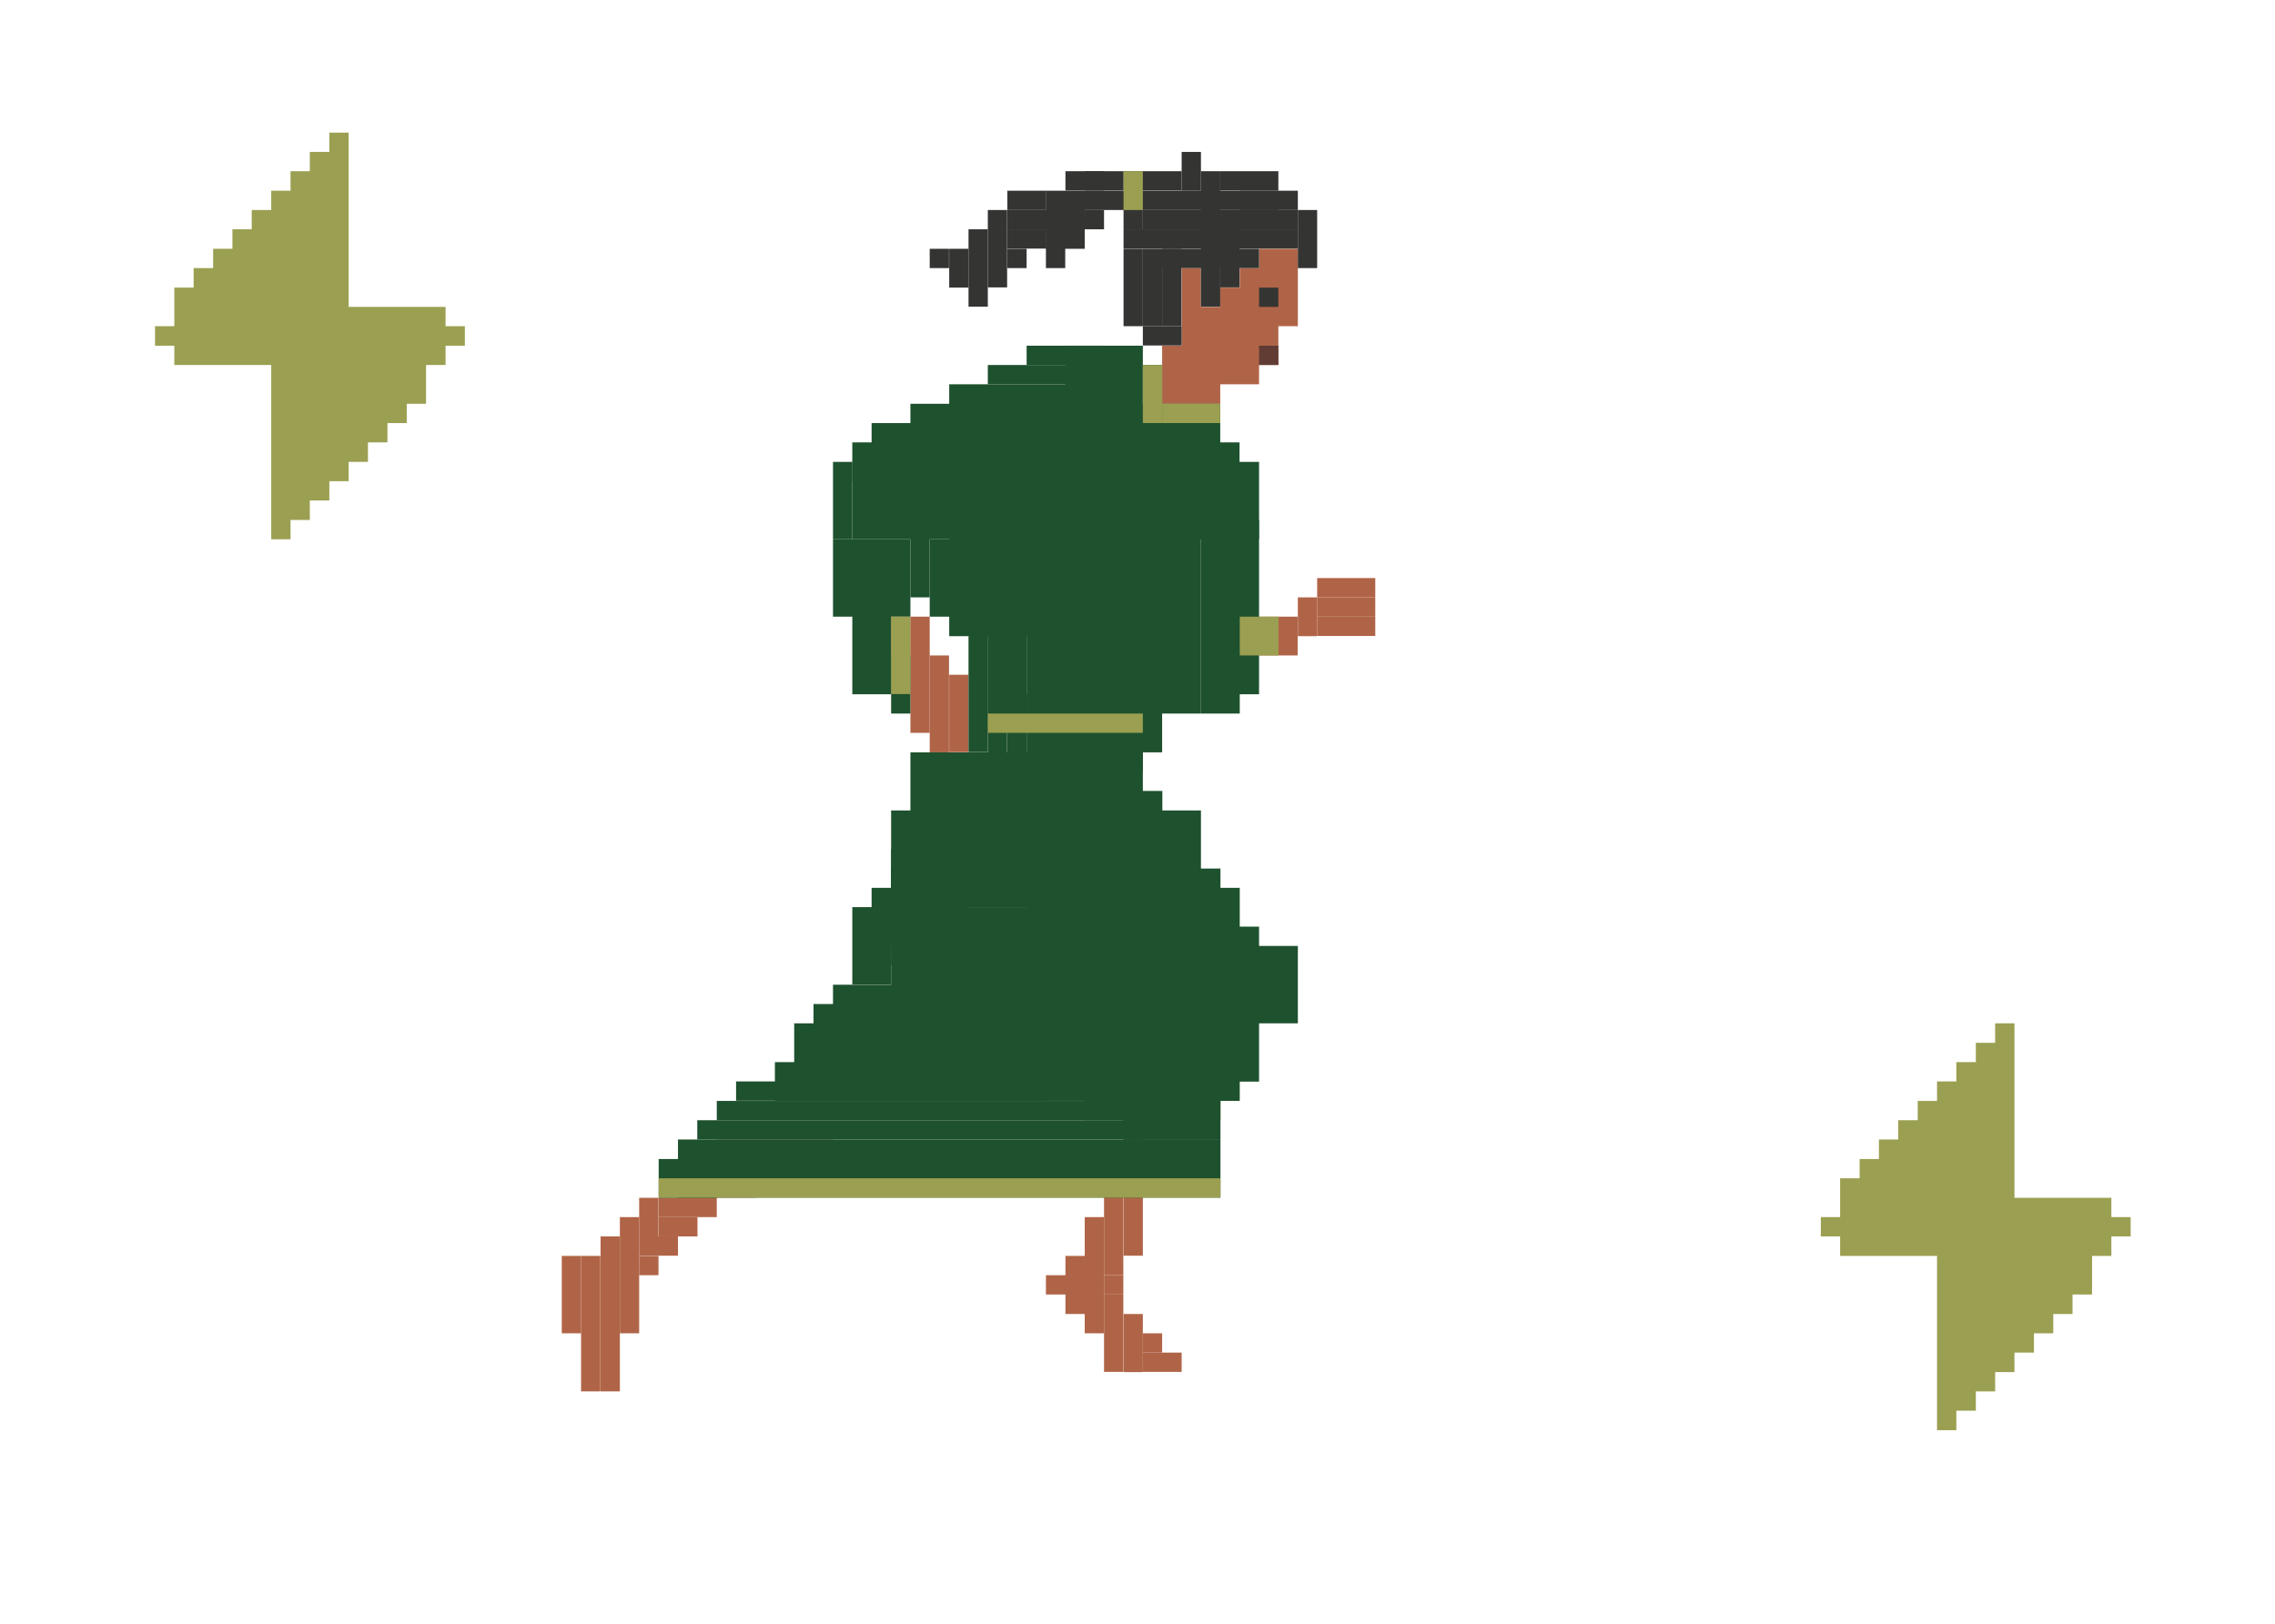
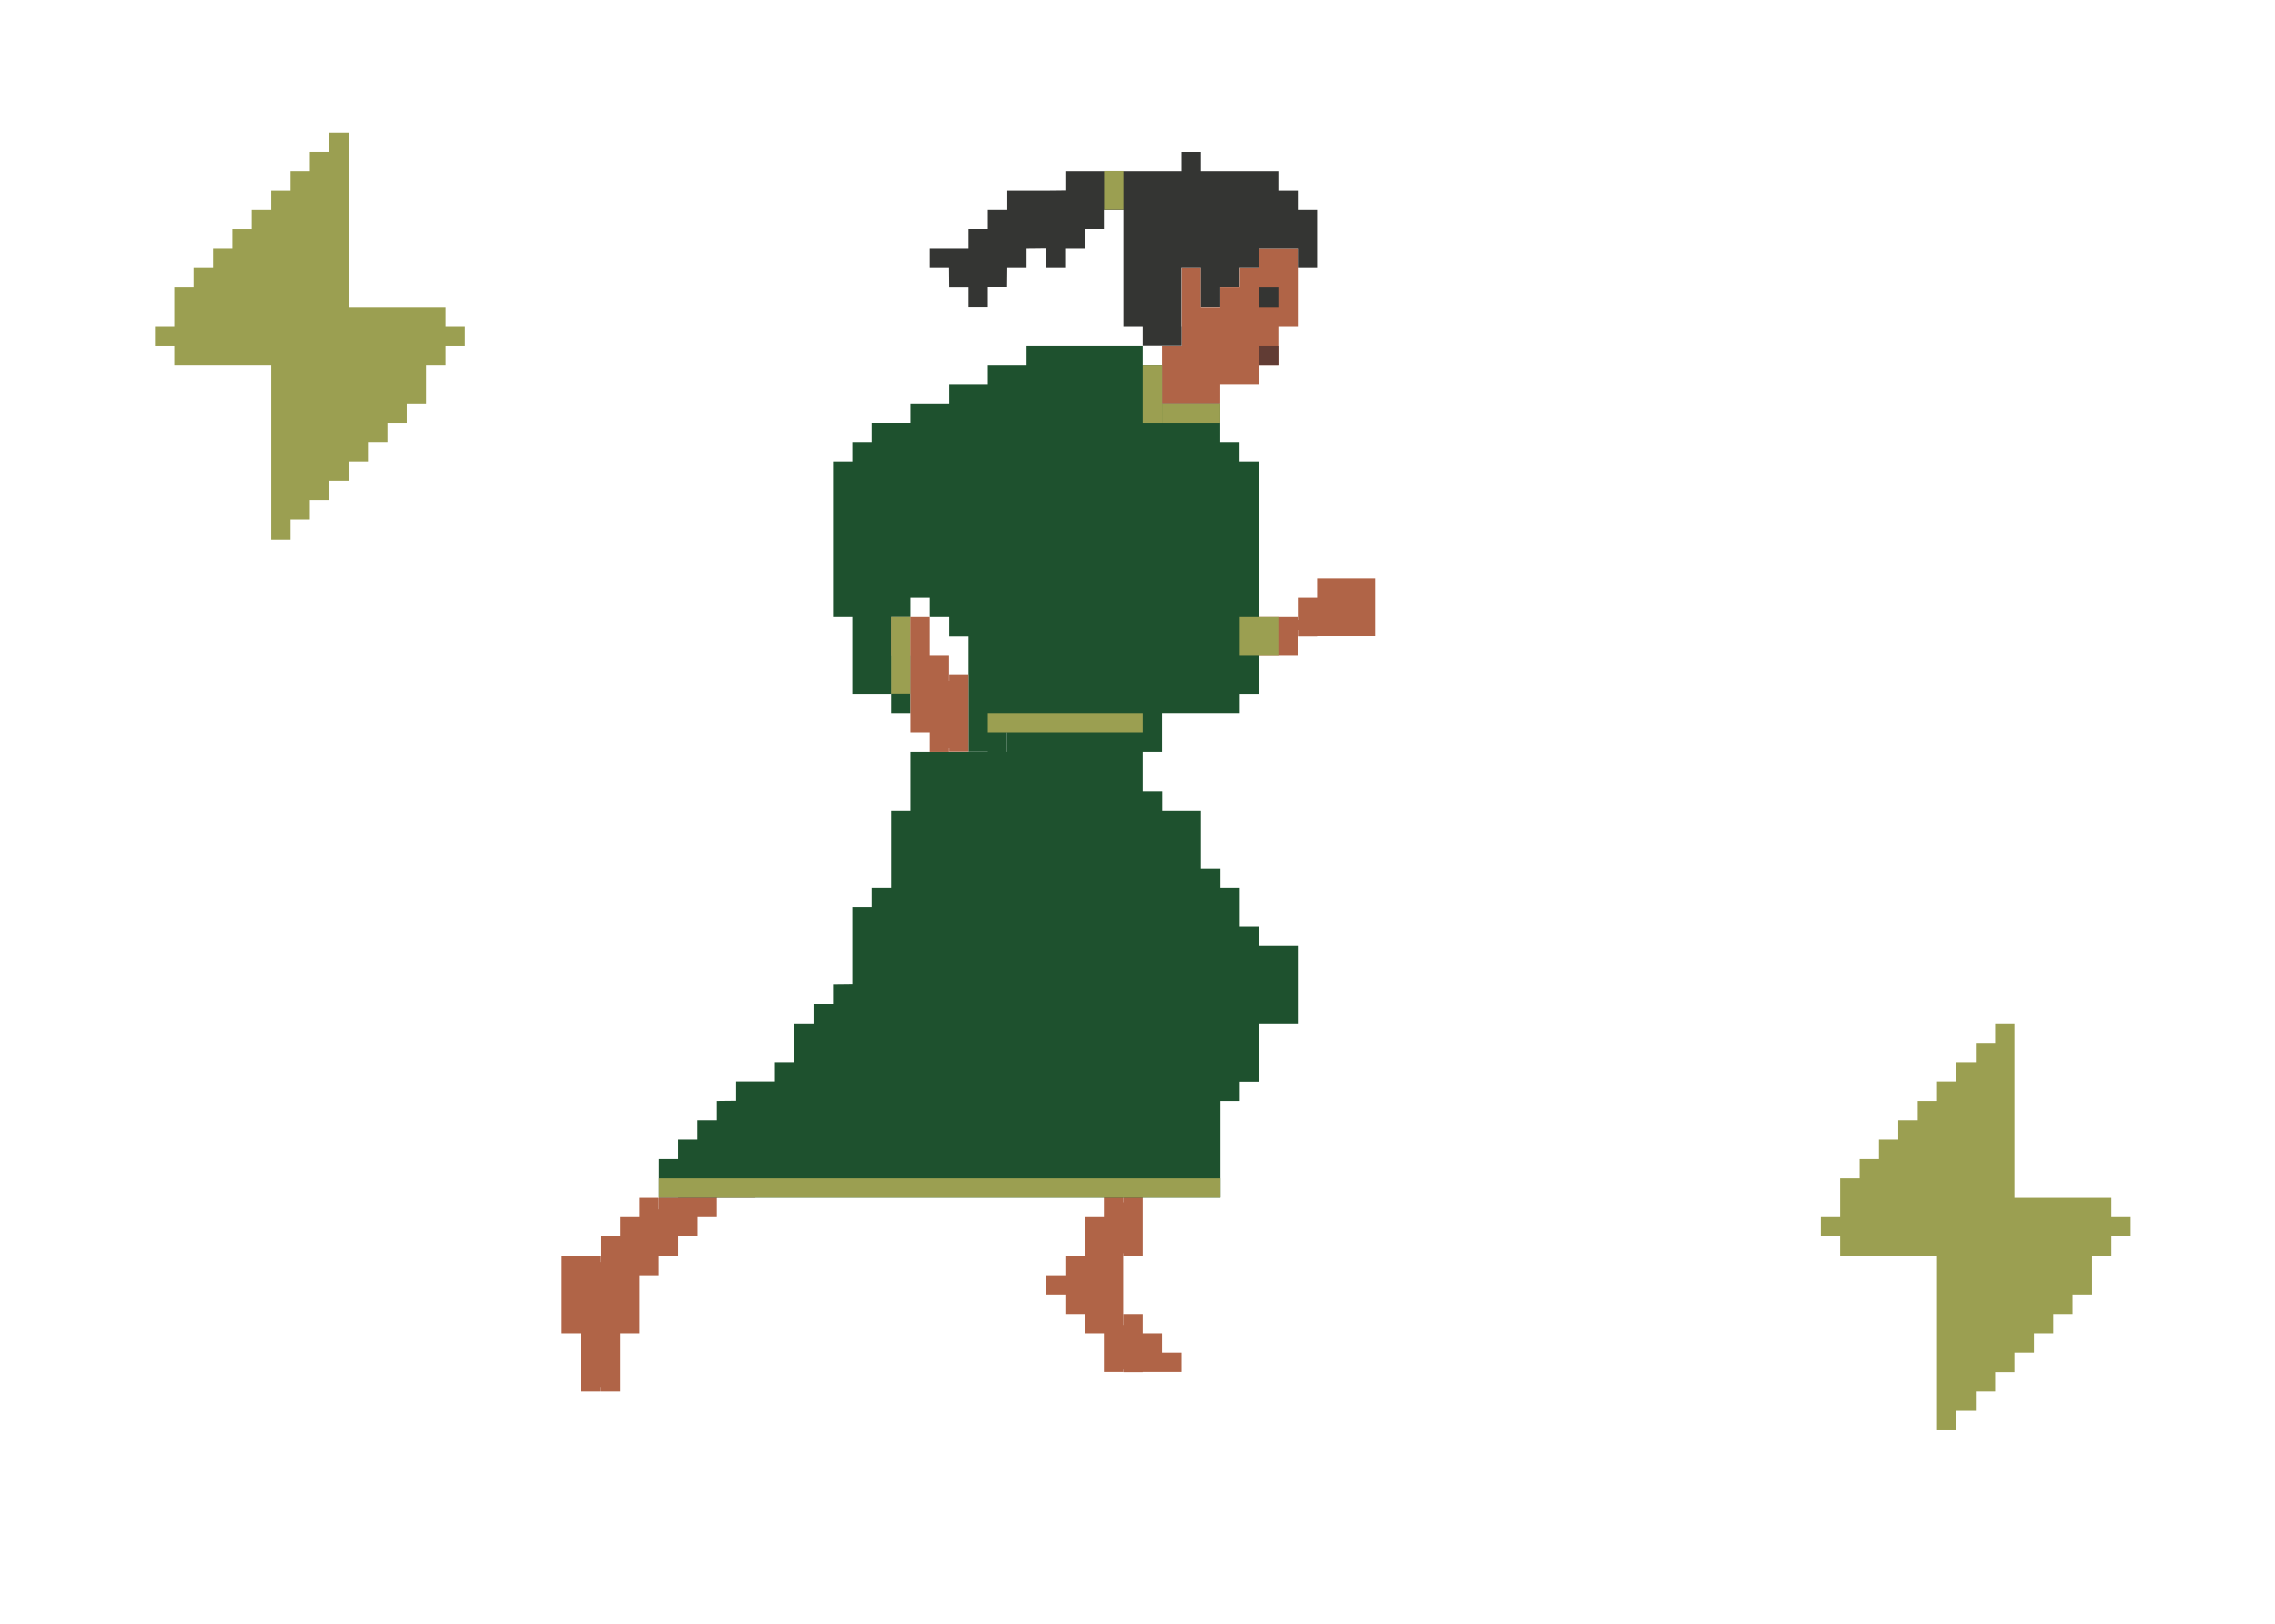
- <svg xmlns="http://www.w3.org/2000/svg" version="1.1" x="0px" y="0px" viewBox="0 0 1108 791" style="enable-background:new 0 0 1108 791;" xml:space="preserve">
+ <svg xmlns="http://www.w3.org/2000/svg" version="1.1" id="Layer_1" x="0px" y="0px" viewBox="0 0 1108 791" style="enable-background:new 0 0 1108 791;" xml:space="preserve">
  <style type="text/css">
	.st0{fill:#B06447;}
	.st1{fill:#343533;}
	.st2{fill:#613C34;}
	.st3{fill:#1E512E;}
	.st4{fill:#9B9F51;}
</style>
-   <g id="Layer_2">
+   <polygon class="st0" points="566,658.9 566,649.5 556.6,649.5 556.6,640.1 547.2,640.1 547.2,645.4 547.1,645.4 547.1,630.6   547.1,630.6 547.1,621.2 547.1,610.5 547.2,610.5 547.2,611.7 556.6,611.7 556.6,545.7 547.2,545.7 547.2,585.7 547.1,585.7   547.1,574 537.7,574 537.7,592.9 528.3,592.9 528.3,611.8 518.9,611.8 518.9,621.2 509.4,621.2 509.4,630.6 518.9,630.6   518.9,640.1 528.3,640.1 528.3,649.5 537.7,649.5 537.7,668.3 547.1,668.3 547.1,667.1 547.2,667.1 547.2,668.4 556.6,668.4   556.6,668.3 575.5,668.3 575.5,658.9 " />
+   <g id="Layer_2_1_">
</g>
-   <g id="Layer_3">
-     <polygon class="st0" points="622.6,121.2 613.2,121.2 613.2,130.6 603.8,130.6 603.8,140.1 594.3,140.1 594.3,149.5 584.9,149.5    584.9,130.6 575.5,130.6 575.5,149.5 575.5,158.9 575.5,168.4 566,168.4 566,177.8 566,196.7 584.9,196.7 594.3,196.7 594.3,187.2    603.8,187.2 613.2,187.2 613.2,177.8 622.6,177.8 622.6,158.9 632.1,158.9 632.1,130.6 632.1,121.2  " />
-     <rect x="613.2" y="140.1" class="st1" width="9.4" height="9.4" />
-     <rect x="584.9" y="83.4" class="st1" width="9.4" height="66" />
-     <rect x="556.6" y="92.9" class="st1" width="66" height="9.4" />
-     <rect x="547.2" y="111.7" class="st1" width="84.9" height="9.4" />
-     <rect x="556.6" y="121.2" class="st1" width="9.4" height="37.7" />
-     <rect x="556.6" y="102.3" class="st1" width="75.5" height="9.4" />
-     <rect x="594.3" y="83.4" class="st1" width="28.3" height="9.4" />
-     <rect x="575.5" y="74" class="st1" width="9.4" height="18.9" />
-     <rect x="594.3" y="111.7" class="st1" width="9.4" height="28.3" />
-     <rect x="566" y="121.2" class="st1" width="47.2" height="9.4" />
-     <rect x="566" y="121.2" class="st1" width="9.4" height="37.7" />
-     <rect x="556.6" y="158.9" class="st1" width="18.9" height="9.4" />
-     <rect x="547.2" y="121.2" class="st1" width="9.4" height="37.7" />
-     <rect x="632.1" y="102.3" class="st1" width="9.4" height="28.3" />
-     <rect x="613.2" y="168.4" class="st2" width="9.4" height="9.4" />
-     <rect x="452.8" y="319.3" class="st0" width="9.4" height="47.2" />
-     <rect x="434" y="300.4" class="st0" width="9.4" height="18.9" />
-     <rect x="443.4" y="300.4" class="st0" width="9.4" height="56.6" />
-     <rect x="462.3" y="328.7" class="st0" width="9.4" height="37.7" />
-     <rect x="622.6" y="300.4" class="st0" width="9.4" height="18.9" />
-     <rect x="632.1" y="291" class="st0" width="9.4" height="18.9" />
-     <rect x="641.5" y="300.4" class="st0" width="28.3" height="9.4" />
-     <rect x="641.5" y="291" class="st0" width="28.3" height="9.4" />
-     <rect x="641.5" y="281.6" class="st0" width="28.3" height="9.4" />
-     <rect x="613.2" y="300.4" class="st0" width="9.4" height="18.9" />
-     <rect x="320.8" y="592.9" class="st0" width="18.9" height="9.4" />
-     <rect x="349.1" y="555.1" class="st0" width="56.6" height="9.4" />
-     <rect x="330.2" y="574" class="st0" width="37.7" height="9.4" />
-     <rect x="339.6" y="564.6" class="st0" width="47.2" height="9.4" />
-     <rect x="320.8" y="583.5" class="st0" width="28.3" height="9.4" />
-     <rect x="283" y="611.8" class="st0" width="9.4" height="66" />
-     <rect x="292.5" y="602.3" class="st0" width="9.4" height="75.5" />
-     <rect x="273.6" y="611.8" class="st0" width="9.4" height="37.7" />
-     <rect x="301.9" y="592.9" class="st0" width="9.4" height="56.6" />
-     <rect x="311.3" y="602.3" class="st0" width="18.9" height="9.4" />
-     <rect x="311.3" y="583.5" class="st0" width="9.4" height="18.9" />
-     <rect x="311.3" y="611.8" class="st0" width="9.4" height="9.4" />
-     <rect x="547.2" y="545.7" class="st0" width="9.4" height="66" />
-     <rect x="537.7" y="574" class="st0" width="9.4" height="47.2" />
-     <rect x="537.7" y="630.6" class="st0" width="9.4" height="37.7" />
-     <rect x="518.9" y="611.8" class="st0" width="9.4" height="28.3" />
-     <rect x="528.3" y="592.9" class="st0" width="9.4" height="56.6" />
-     <rect x="547.2" y="640.1" class="st0" width="9.4" height="28.3" />
-     <rect x="537.7" y="621.2" class="st0" width="9.4" height="9.4" />
-     <rect x="509.4" y="621.2" class="st0" width="18.9" height="9.4" />
-     <rect x="556.6" y="658.9" class="st0" width="18.9" height="9.4" />
-     <rect x="556.6" y="649.5" class="st0" width="9.4" height="9.4" />
-     <rect x="415.1" y="441.9" class="st3" width="18.9" height="37.7" />
-     <rect x="434" y="423.1" class="st3" width="18.9" height="47.2" />
-     <rect x="490.6" y="347.6" class="st3" width="9.4" height="75.5" />
-     <rect x="330.2" y="555.1" class="st3" width="264.2" height="28.3" />
-     <rect x="462.3" y="121.2" class="st1" width="9.4" height="18.9" />
-     <rect x="471.7" y="111.7" class="st1" width="9.4" height="37.7" />
-     <rect x="481.1" y="102.3" class="st1" width="9.4" height="37.7" />
-     <rect x="547.2" y="83.4" class="st1" width="28.3" height="9.4" />
-     <rect x="547.2" y="92.9" class="st1" width="9.4" height="9.4" />
-     <rect x="509.4" y="92.9" class="st1" width="18.9" height="28.3" />
-     <rect x="528.3" y="92.9" class="st1" width="28.3" height="9.4" />
-     <rect x="528.3" y="83.4" class="st1" width="18.9" height="9.4" />
-     <rect x="490.6" y="111.7" class="st1" width="18.9" height="9.4" />
-     <rect x="490.6" y="102.3" class="st1" width="28.3" height="9.4" />
-     <rect x="490.6" y="121.2" class="st1" width="9.4" height="9.4" />
-     <rect x="528.3" y="102.3" class="st1" width="9.4" height="9.4" />
-     <rect x="509.4" y="102.3" class="st1" width="9.4" height="28.3" />
-     <rect x="547.2" y="102.3" class="st1" width="9.4" height="9.4" />
-     <rect x="547.2" y="83.4" class="st4" width="9.4" height="18.9" />
-     <rect x="603.8" y="92.9" class="st1" width="28.3" height="9.4" />
-     <rect x="452.8" y="121.2" class="st1" width="9.4" height="9.4" />
-     <rect x="490.6" y="92.9" class="st1" width="18.9" height="9.4" />
-     <rect x="518.9" y="83.4" class="st1" width="18.9" height="9.4" />
-     <rect x="500" y="338.2" class="st3" width="28.3" height="160.4" />
-     <rect x="339.6" y="545.7" class="st3" width="254.7" height="9.4" />
-     <rect x="320.8" y="564.6" class="st3" width="28.3" height="18.9" />
-     <rect x="349.1" y="536.3" class="st3" width="245.3" height="9.4" />
-     <rect x="528.3" y="366.5" class="st3" width="28.3" height="179.2" />
-     <rect x="547.2" y="385.3" class="st3" width="18.9" height="160.4" />
-     <rect x="547.2" y="423.1" class="st3" width="47.2" height="132.1" />
-     <rect x="556.6" y="451.4" class="st3" width="56.6" height="75.5" />
-     <rect x="584.9" y="460.8" class="st3" width="47.2" height="37.7" />
-     <rect x="575.5" y="508" class="st3" width="28.3" height="28.3" />
-     <rect x="575.5" y="432.5" class="st3" width="28.3" height="37.7" />
-     <rect x="547.2" y="394.8" class="st3" width="37.7" height="47.2" />
-     <rect x="518.9" y="357" class="st3" width="18.9" height="28.3" />
-     <rect x="434" y="413.6" class="st3" width="84.9" height="28.3" />
-     <rect x="358.5" y="526.8" class="st3" width="179.2" height="9.4" />
-     <rect x="377.4" y="517.4" class="st3" width="132.1" height="18.9" />
-     <rect x="386.8" y="498.5" class="st3" width="179.2" height="37.7" />
-     <rect x="396.2" y="489.1" class="st3" width="150.9" height="37.7" />
-     <rect x="405.7" y="479.7" class="st3" width="132.1" height="28.3" />
-     <rect x="434" y="441.9" class="st3" width="94.3" height="66" />
-     <rect x="424.5" y="432.5" class="st3" width="47.2" height="28.3" />
-     <rect x="434" y="394.8" class="st3" width="94.3" height="37.7" />
-     <rect x="443.4" y="366.5" class="st3" width="75.5" height="47.2" />
-     <rect x="481.1" y="196.7" class="st3" width="9.4" height="179.2" />
-     <rect x="518.9" y="168.4" class="st3" width="37.7" height="207.5" />
-     <rect x="415.1" y="225" class="st3" width="198.1" height="37.7" />
-     <rect x="556.6" y="177.8" class="st3" width="9.4" height="66" />
-     <rect x="537.7" y="196.7" class="st3" width="56.6" height="47.2" />
-     <rect x="584.9" y="243.8" class="st3" width="18.9" height="103.8" />
-     <rect x="537.7" y="253.3" class="st3" width="28.3" height="113.2" />
-     <rect x="500" y="225" class="st3" width="28.3" height="122.6" />
-     <rect x="462.3" y="196.7" class="st3" width="84.9" height="113.2" />
-     <rect x="405.7" y="262.7" class="st3" width="37.7" height="37.7" />
-     <rect x="443.4" y="253.3" class="st3" width="9.4" height="37.7" />
-     <rect x="415.1" y="291" class="st3" width="18.9" height="47.2" />
-     <rect x="434" y="319.3" class="st3" width="9.4" height="28.3" />
-     <rect x="405.7" y="225" class="st3" width="9.4" height="37.7" />
-     <rect x="415.1" y="215.5" class="st3" width="75.5" height="18.9" />
-     <rect x="424.5" y="206.1" class="st3" width="75.5" height="18.9" />
-     <rect x="443.4" y="196.7" class="st3" width="56.6" height="18.9" />
-     <rect x="462.3" y="187.2" class="st3" width="75.5" height="18.9" />
-     <rect x="481.1" y="177.8" class="st3" width="56.6" height="9.4" />
-     <rect x="500" y="168.4" class="st3" width="37.7" height="9.4" />
-     <rect x="481.1" y="291" class="st3" width="18.9" height="66" />
-     <rect x="471.7" y="300.4" class="st3" width="9.4" height="66" />
-     <rect x="452.8" y="262.7" class="st3" width="18.9" height="37.7" />
-     <rect x="556.6" y="243.8" class="st3" width="28.3" height="103.8" />
-     <rect x="594.3" y="253.3" class="st3" width="18.9" height="84.9" />
-     <rect x="566" y="215.5" class="st3" width="37.7" height="37.7" />
-     <rect x="481.1" y="347.6" class="st4" width="75.5" height="9.4" />
-     <rect x="434" y="300.4" class="st4" width="9.4" height="37.7" />
-     <rect x="603.8" y="300.4" class="st4" width="18.9" height="18.9" />
-     <rect x="320.8" y="574" class="st4" width="273.6" height="9.4" />
-     <rect x="566" y="196.7" class="st4" width="28.3" height="9.4" />
-     <rect x="556.6" y="177.8" class="st4" width="9.4" height="28.3" />
-     <polygon class="st4" points="1028.3,592.9 1028.3,583.5 1018.9,583.5 981.1,583.5 981.1,574 981.1,555.1 981.1,545.7 981.1,536.3    981.1,526.8 981.1,517.4 981.1,508 981.1,498.5 971.7,498.5 971.7,508 962.3,508 962.3,517.4 952.8,517.4 952.8,526.8 943.4,526.8    943.4,536.3 934,536.3 934,545.7 924.5,545.7 924.5,555.1 915.1,555.1 915.1,564.6 905.7,564.6 905.7,574 896.2,574 896.2,583.5    896.2,592.9 886.8,592.9 886.8,602.3 896.2,602.3 896.2,611.8 905.7,611.8 943.4,611.8 943.4,621.2 943.4,640.1 943.4,649.5    943.4,658.9 943.4,668.4 943.4,677.8 943.4,687.2 943.4,696.7 952.8,696.7 952.8,687.2 962.3,687.2 962.3,677.8 971.7,677.8    971.7,668.4 981.1,668.4 981.1,658.9 990.6,658.9 990.6,649.5 1000,649.5 1000,640.1 1009.4,640.1 1009.4,630.6 1018.9,630.6    1018.9,611.8 1028.3,611.8 1028.3,602.3 1037.7,602.3 1037.7,592.9  " />
-     <polygon class="st4" points="217,158.9 217,149.5 207.5,149.5 169.8,149.5 169.8,140.1 169.8,121.2 169.8,111.7 169.8,102.3    169.8,92.9 169.8,83.4 169.8,74 169.8,64.6 160.4,64.6 160.4,74 150.9,74 150.9,83.4 141.5,83.4 141.5,92.9 132.1,92.9    132.1,102.3 122.6,102.3 122.6,111.7 113.2,111.7 113.2,121.2 103.8,121.2 103.8,130.6 94.3,130.6 94.3,140.1 84.9,140.1    84.9,149.5 84.9,158.9 75.5,158.9 75.5,168.4 84.9,168.4 84.9,177.8 94.3,177.8 132.1,177.8 132.1,187.2 132.1,206.1 132.1,215.5    132.1,225 132.1,234.4 132.1,243.8 132.1,253.3 132.1,262.7 141.5,262.7 141.5,253.3 150.9,253.3 150.9,243.8 160.4,243.8    160.4,234.4 169.8,234.4 169.8,225 179.2,225 179.2,215.5 188.7,215.5 188.7,206.1 198.1,206.1 198.1,196.7 207.5,196.7    207.5,177.8 217,177.8 217,168.4 226.4,168.4 226.4,158.9  " />
-   </g>
+   <polygon class="st0" points="622.6,121.2 613.2,121.2 613.2,130.6 603.8,130.6 603.8,140.1 594.3,140.1 594.3,149.5 584.9,149.5   584.9,130.6 575.5,130.6 575.5,149.5 575.5,158.9 575.5,168.4 566,168.4 566,177.8 566,196.7 584.9,196.7 594.3,196.7 594.3,187.2   603.8,187.2 613.2,187.2 613.2,177.8 622.6,177.8 622.6,158.9 632.1,158.9 632.1,130.6 632.1,121.2 " />
+   <rect x="613.2" y="140.1" class="st1" width="9.4" height="9.4" />
+   <rect x="556.6" y="121.2" class="st1" width="9.4" height="37.7" />
+   <rect x="613.2" y="168.4" class="st2" width="9.4" height="9.4" />
+   <rect x="434" y="300.4" class="st0" width="9.4" height="18.9" />
+   <rect x="613.2" y="300.4" class="st0" width="9.4" height="18.9" />
+   <rect x="330.2" y="574" class="st0" width="37.7" height="9.4" />
+   <rect x="339.6" y="564.6" class="st0" width="47.2" height="9.4" />
+   <rect x="320.8" y="564.6" class="st3" width="28.3" height="18.9" />
+   <rect x="434" y="319.3" class="st3" width="9.4" height="28.3" />
+   <path class="st3" d="M613.2,460.8v-9.4h-9.4v-18.9h-9.4v-9.4h-9.5v-28.3h-18.8v-9.5h-9.5v-9.4h0v-9.4h9.4v-18.9h18.9h0h18.9v-9.4  h9.4v-75.5v-9.4V225h-9.5v-9.5h-9.4v-18.8H566v-18.9h-9.4v-9.4h-18.9h-18.8H500v9.4h-18.9v9.4h-18.8v9.5h-18.9v9.4h-18.9v9.4h-9.4  v9.5h-9.4v37.7v37.7h9.4v37.8H434v-37.8h9.4V291h9.4v9.4h9.5v9.5h9.4v56.5h9.4v0.1h-37.7v28.3H434v18.8v9.5v9.4h-9.5v9.4h-9.4v37.7  l-9.4,0.1v9.4h-9.5v9.4h-9.4v18.9h-9.4v9.4h-18.9v9.4l-9.4,0.1v9.4h-9.5v9.4h-9.4v28.3h264.2v-28.2v-0.1v-9.4v-9.4h9.4v-9.4h9.4  v-28.4h18.9v-37.7H613.2z M490.5,366.5V357h0.1v9.5H490.5z" />
+   <rect x="481.1" y="347.6" class="st4" width="75.5" height="9.4" />
+   <rect x="434" y="300.4" class="st4" width="9.4" height="37.7" />
+   <rect x="603.8" y="300.4" class="st4" width="18.9" height="18.9" />
+   <rect x="320.8" y="574" class="st4" width="273.6" height="9.4" />
+   <rect x="566" y="196.7" class="st4" width="28.3" height="9.4" />
+   <rect x="556.6" y="177.8" class="st4" width="9.4" height="28.3" />
+   <polygon class="st4" points="1028.3,592.9 1028.3,583.5 1018.9,583.5 981.1,583.5 981.1,574 981.1,555.1 981.1,545.7 981.1,536.3   981.1,526.8 981.1,517.4 981.1,508 981.1,498.5 971.7,498.5 971.7,508 962.3,508 962.3,517.4 952.8,517.4 952.8,526.8 943.4,526.8   943.4,536.3 934,536.3 934,545.7 924.5,545.7 924.5,555.1 915.1,555.1 915.1,564.6 905.7,564.6 905.7,574 896.2,574 896.2,583.5   896.2,592.9 886.8,592.9 886.8,602.3 896.2,602.3 896.2,611.8 905.7,611.8 943.4,611.8 943.4,621.2 943.4,640.1 943.4,649.5   943.4,658.9 943.4,668.4 943.4,677.8 943.4,687.2 943.4,696.7 952.8,696.7 952.8,687.2 962.3,687.2 962.3,677.8 971.7,677.8   971.7,668.4 981.1,668.4 981.1,658.9 990.6,658.9 990.6,649.5 1000,649.5 1000,640.1 1009.4,640.1 1009.4,630.6 1018.9,630.6   1018.9,611.8 1028.3,611.8 1028.3,602.3 1037.7,602.3 1037.7,592.9 " />
+   <polygon class="st4" points="217,158.9 217,149.5 207.5,149.5 169.8,149.5 169.8,140.1 169.8,121.2 169.8,111.7 169.8,102.3   169.8,92.9 169.8,83.4 169.8,74 169.8,64.6 160.4,64.6 160.4,74 150.9,74 150.9,83.4 141.5,83.4 141.5,92.9 132.1,92.9 132.1,102.3   122.6,102.3 122.6,111.7 113.2,111.7 113.2,121.2 103.8,121.2 103.8,130.6 94.3,130.6 94.3,140.1 84.9,140.1 84.9,149.5 84.9,158.9   75.5,158.9 75.5,168.4 84.9,168.4 84.9,177.8 94.3,177.8 132.1,177.8 132.1,187.2 132.1,206.1 132.1,215.5 132.1,225 132.1,234.4   132.1,243.8 132.1,253.3 132.1,262.7 141.5,262.7 141.5,253.3 150.9,253.3 150.9,243.8 160.4,243.8 160.4,234.4 169.8,234.4   169.8,225 179.2,225 179.2,215.5 188.7,215.5 188.7,206.1 198.1,206.1 198.1,196.7 207.5,196.7 207.5,177.8 217,177.8 217,168.4   226.4,168.4 226.4,158.9 " />
+   <path class="st1" d="M638.3,102.3h-6.2v-9.4h-9.5v-0.1v-4.7v-4.7h-28.3h0h-9.4V74h-9.4v9.4h-28.3h-9.4h-9.5h-9.4v9.4l-9.4,0.1h-0.1  h-18.8v9.4h-0.1h-9.4v9.4h-9.4v9.5h-9.4h-0.1h-9.4v9.4h9.4l0.1,9.5h9.4v9.3h9.4V140h9.4l0.1-9.4h9.4v-9.4l9.4-0.1v0.1v9.4h9.4v-9.4  h9.5v-9.5h9.4v-9.4h9.5v9.4v9.4v0.1v37.7h2.5h6.9v9.4h18.9v-9.4h-0.1v-28.3h9.5v18.8h9.4V140h9.4v-9.4h9.5v-9.4h18.9v9.4h9.4v-28.3  H638.3z M547.2,92.8" />
+   <rect x="537.8" y="83.3" class="st4" width="9.4" height="18.9" />
+   <polygon class="st0" points="320.8,583.5 320.8,589.1 320.7,589.1 320.7,583.5 311.3,583.5 311.3,589.1 311.3,592.9 301.9,592.9   301.9,602.3 292.5,602.3 292.5,614.8 292.4,614.8 292.4,611.8 283,611.8 273.6,611.8 273.6,649.5 283,649.5 283,677.8 292.4,677.8   292.4,676 292.5,676 292.5,677.8 301.9,677.8 301.9,649.5 311.3,649.5 311.3,621.2 320.7,621.2 320.7,611.8 324.5,611.8   324.5,611.7 330.2,611.7 330.2,602.3 339.7,602.3 339.7,592.9 349.1,592.9 349.1,583.5 " />
+   <polygon class="st0" points="462.3,328.7 462.3,331.5 462.2,331.5 462.2,319.3 452.8,319.3 452.8,300.4 443.4,300.4 443.4,357   452.8,357 452.8,366.5 462.2,366.5 462.2,364.3 462.3,364.3 462.3,366.4 471.7,366.4 471.7,328.7 " />
+   <polygon class="st0" points="641.5,281.6 641.5,291 632.1,291 632.1,302.1 632,302.1 632,300.4 622.6,300.4 622.6,319.3 632,319.3   632,306.8 632.1,306.8 632.1,309.9 641.5,309.9 641.5,309.8 669.8,309.8 669.8,300.4 669.8,291 669.8,281.6 " />
</svg>
